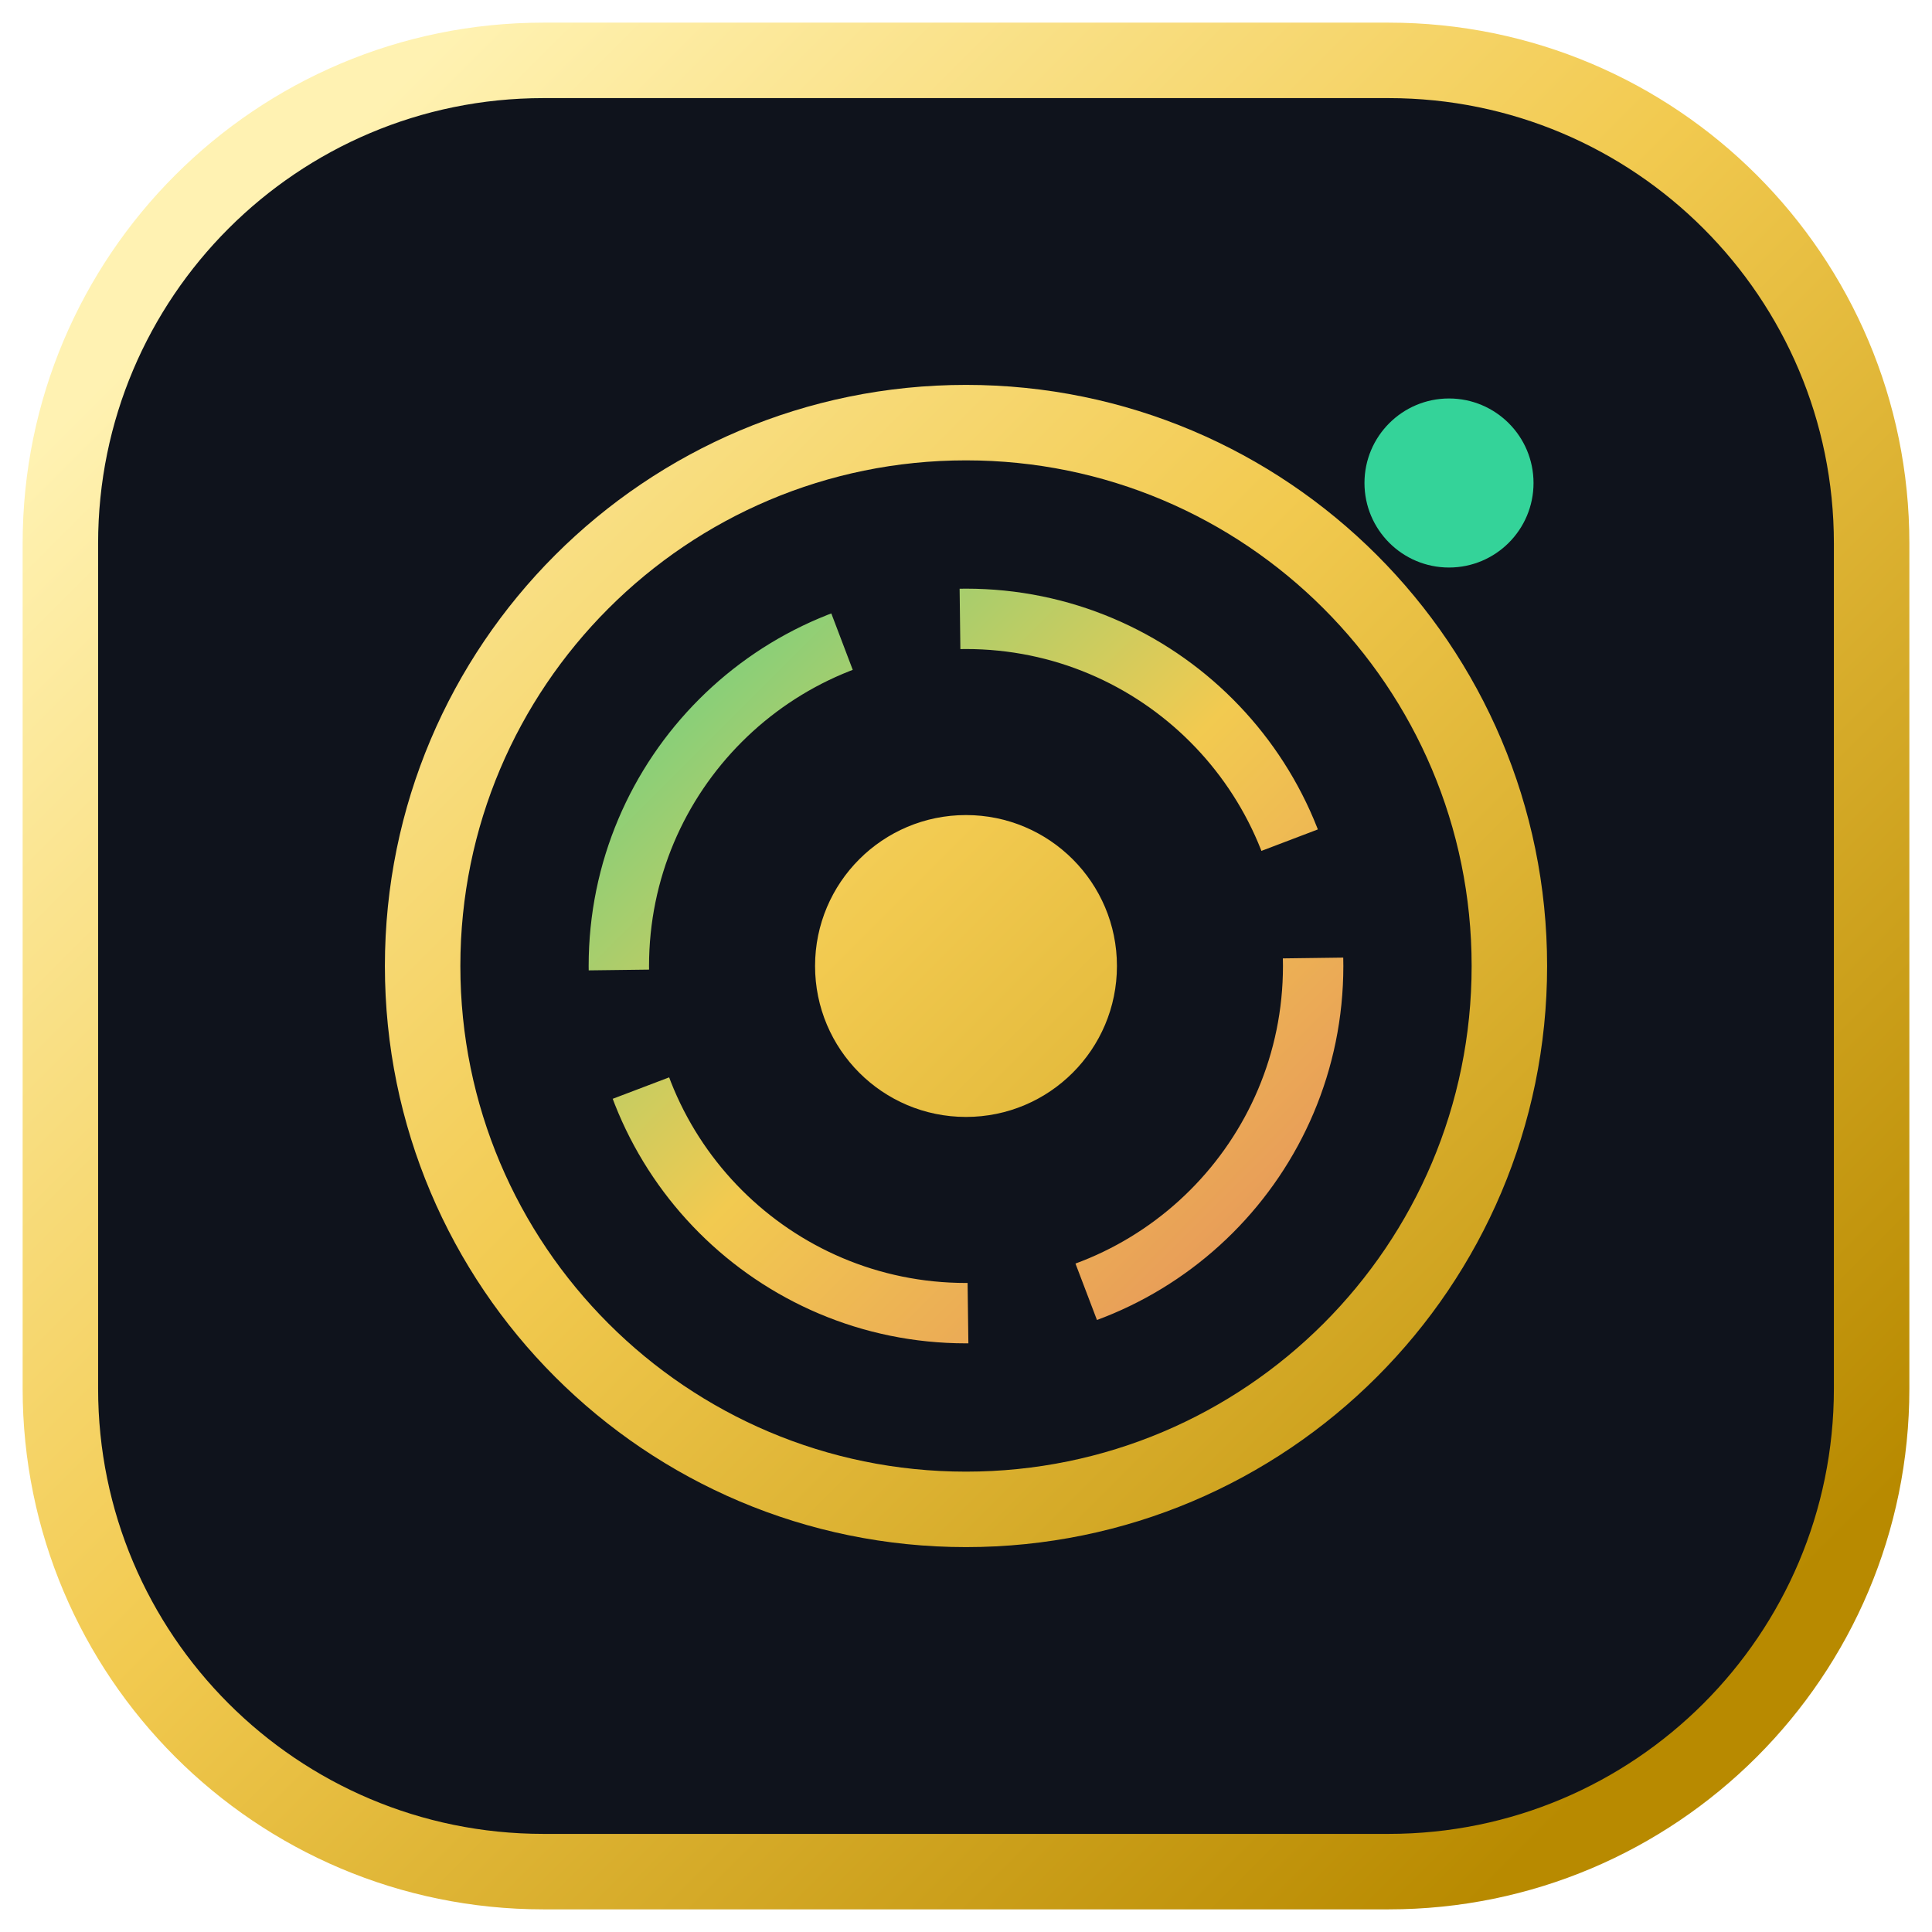
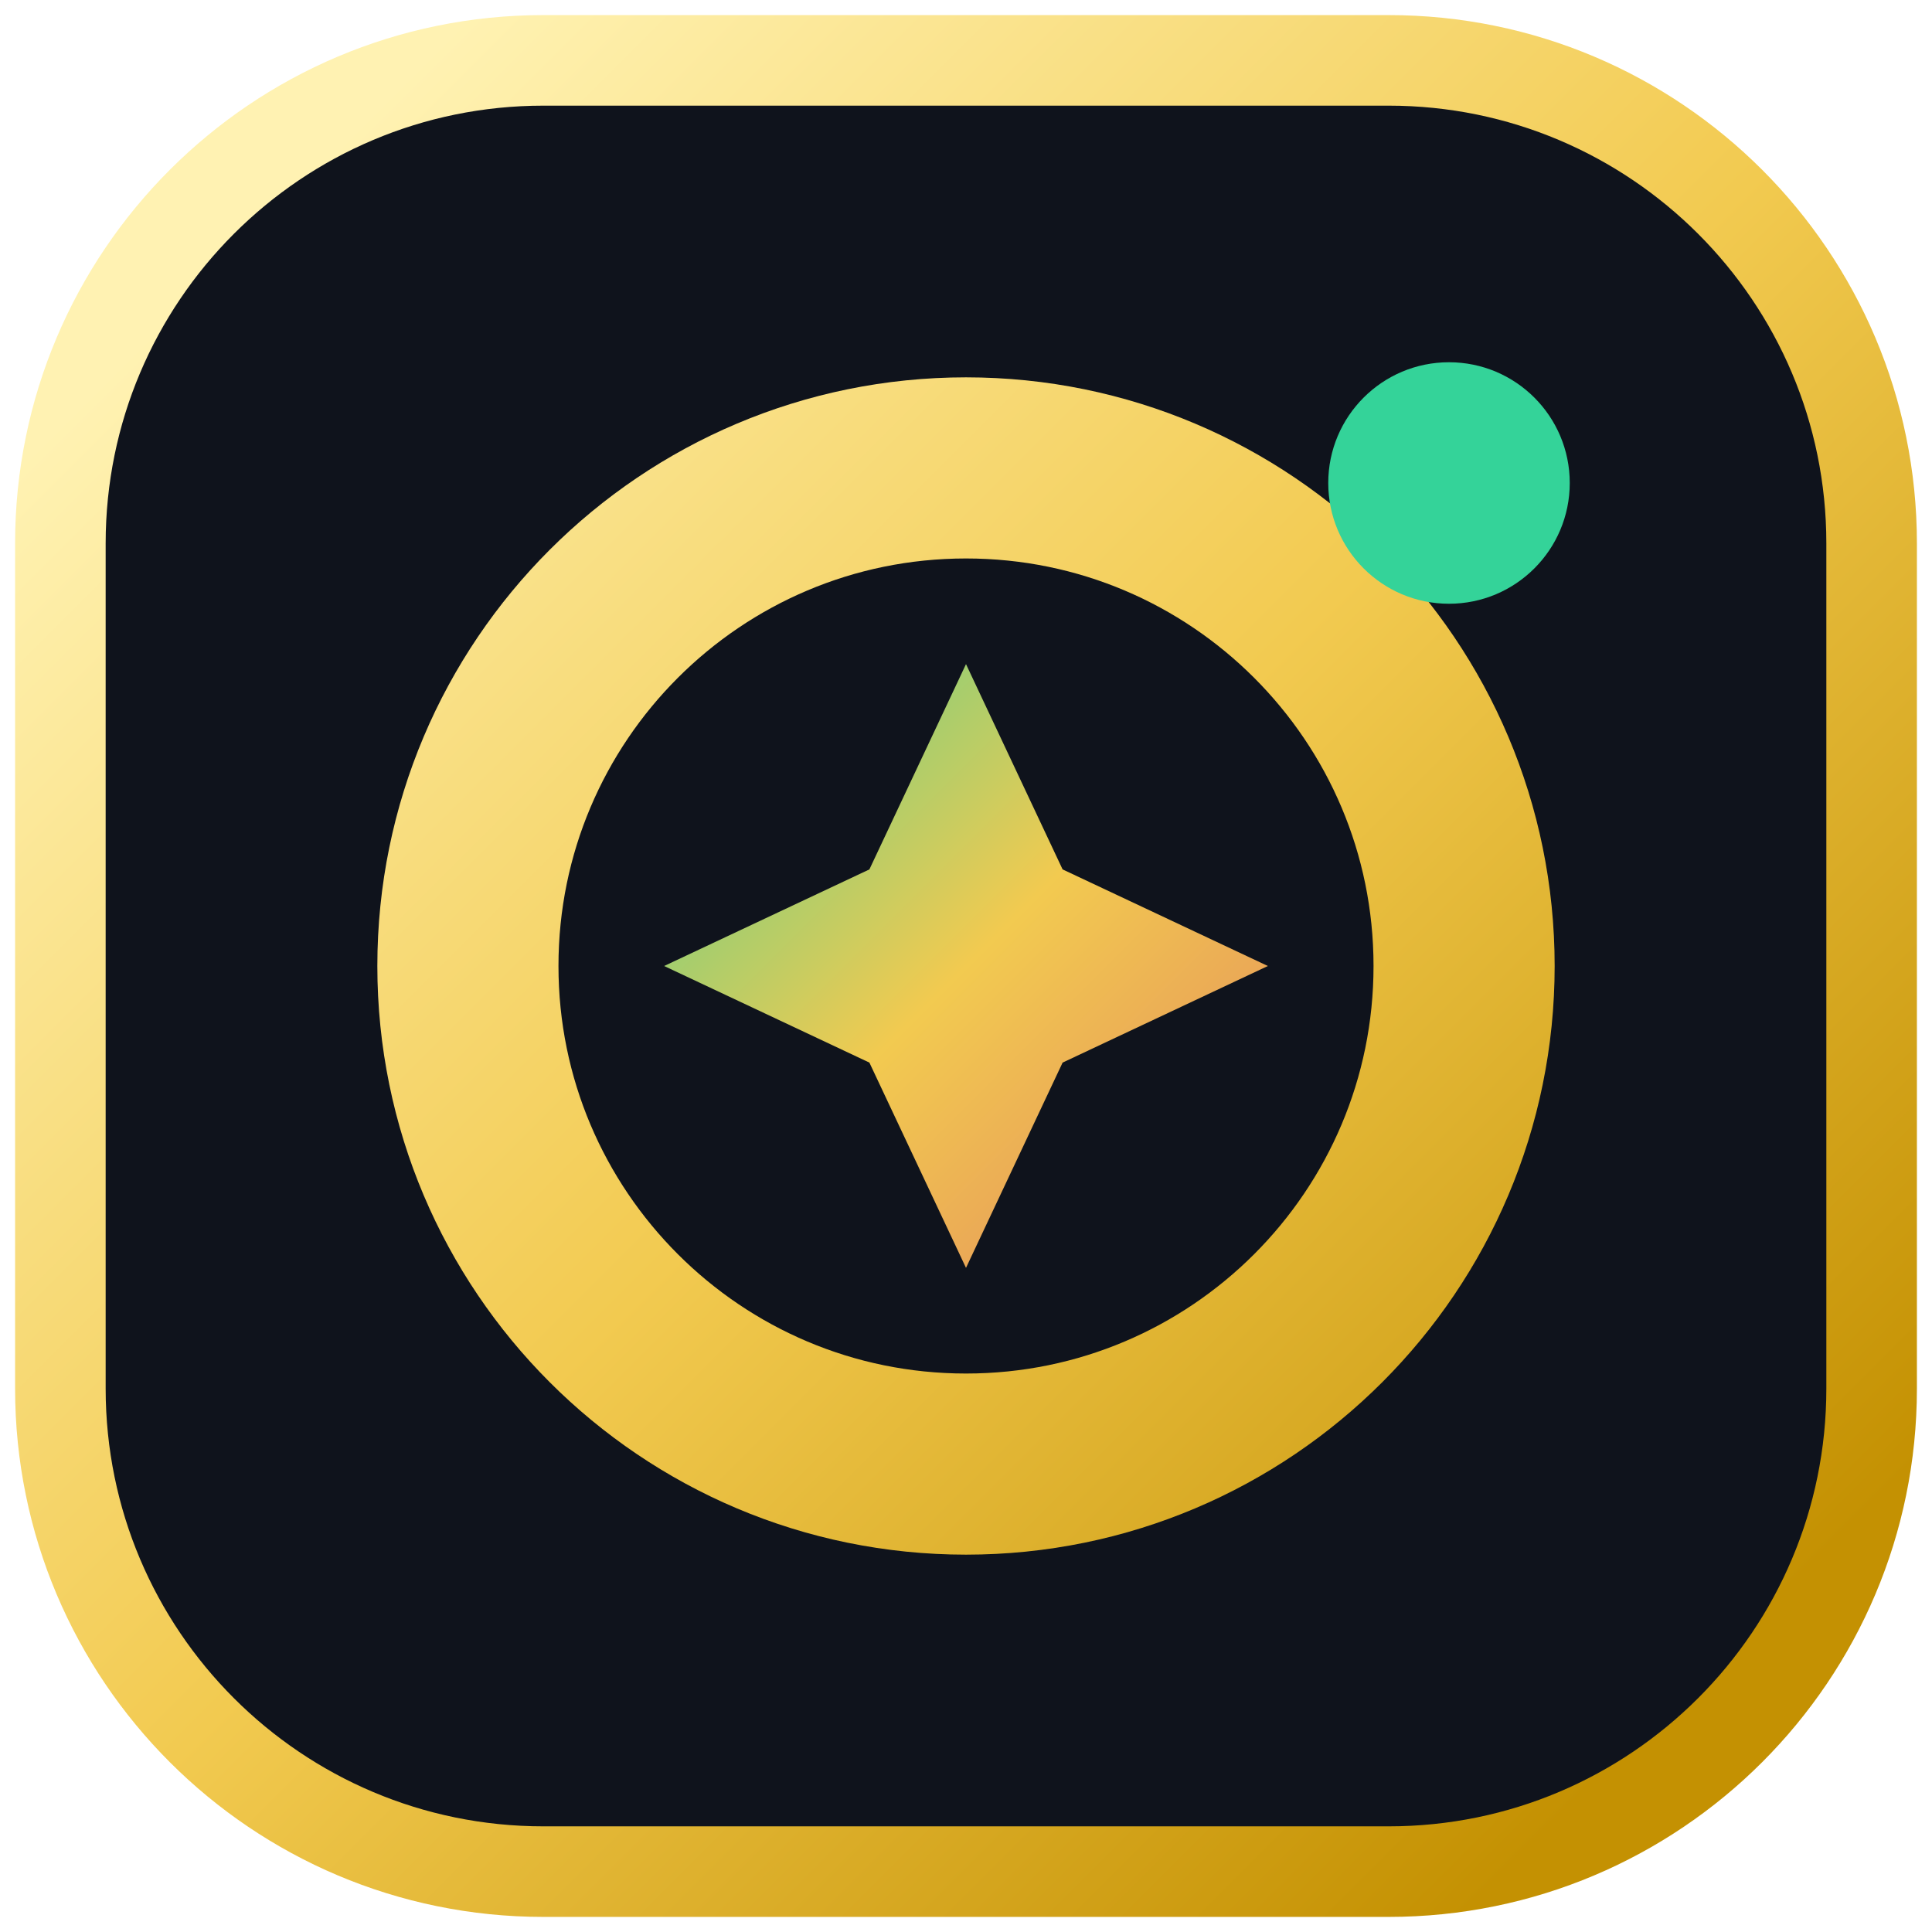
<svg xmlns="http://www.w3.org/2000/svg" viewBox="0 0 64 64" fill="none">
  <defs>
    <linearGradient id="otterGold" x1="8" y1="8" x2="56" y2="56" gradientUnits="userSpaceOnUse">
      <stop offset="0%" stop-color="#FFF2B2" />
-       <stop offset="45%" stop-color="#F2CA50" />
-       <stop offset="100%" stop-color="#B88A00" />
+       <stop offset="50%" stop-color="#F2CA50" />
+       <stop offset="100%" stop-color="#C49102" />
    </linearGradient>
-     <linearGradient id="otterChroma" x1="16" y1="16" x2="48" y2="48" gradientUnits="userSpaceOnUse">
+     <linearGradient id="otterChroma" x1="20" y1="20" x2="44" y2="44" gradientUnits="userSpaceOnUse">
      <stop offset="0%" stop-color="#34D399" />
      <stop offset="50%" stop-color="#F2CA50" />
      <stop offset="100%" stop-color="#E07A5F" />
    </linearGradient>
  </defs>
-   <rect x="2" y="2" width="60" height="60" rx="16" fill="#0F131C" stroke="url(#otterGold)" stroke-width="2.5" />
-   <circle cx="32" cy="32" r="18" stroke="url(#otterGold)" stroke-width="2.5" />
-   <circle cx="32" cy="32" r="11.5" stroke="url(#otterChroma)" stroke-width="2" stroke-dasharray="14 4" />
-   <circle cx="32" cy="32" r="5" fill="url(#otterGold)" />
-   <circle cx="48" cy="16" r="2.8" fill="#34D399" />
+   <rect x="2" y="2" width="60" height="60" rx="16" fill="#0F131C" stroke="url(#otterGold)" stroke-width="3" />
+   <circle cx="32" cy="32" r="16.5" stroke="url(#otterGold)" stroke-width="6" />
+   <path d="M32 22L35.2 28.8L42 32L35.2 35.2L32 42L28.8 35.2L22 32L28.8 28.8Z" fill="url(#otterChroma)" />
+   <circle cx="48" cy="16" r="4" fill="#34D399" />
</svg>
